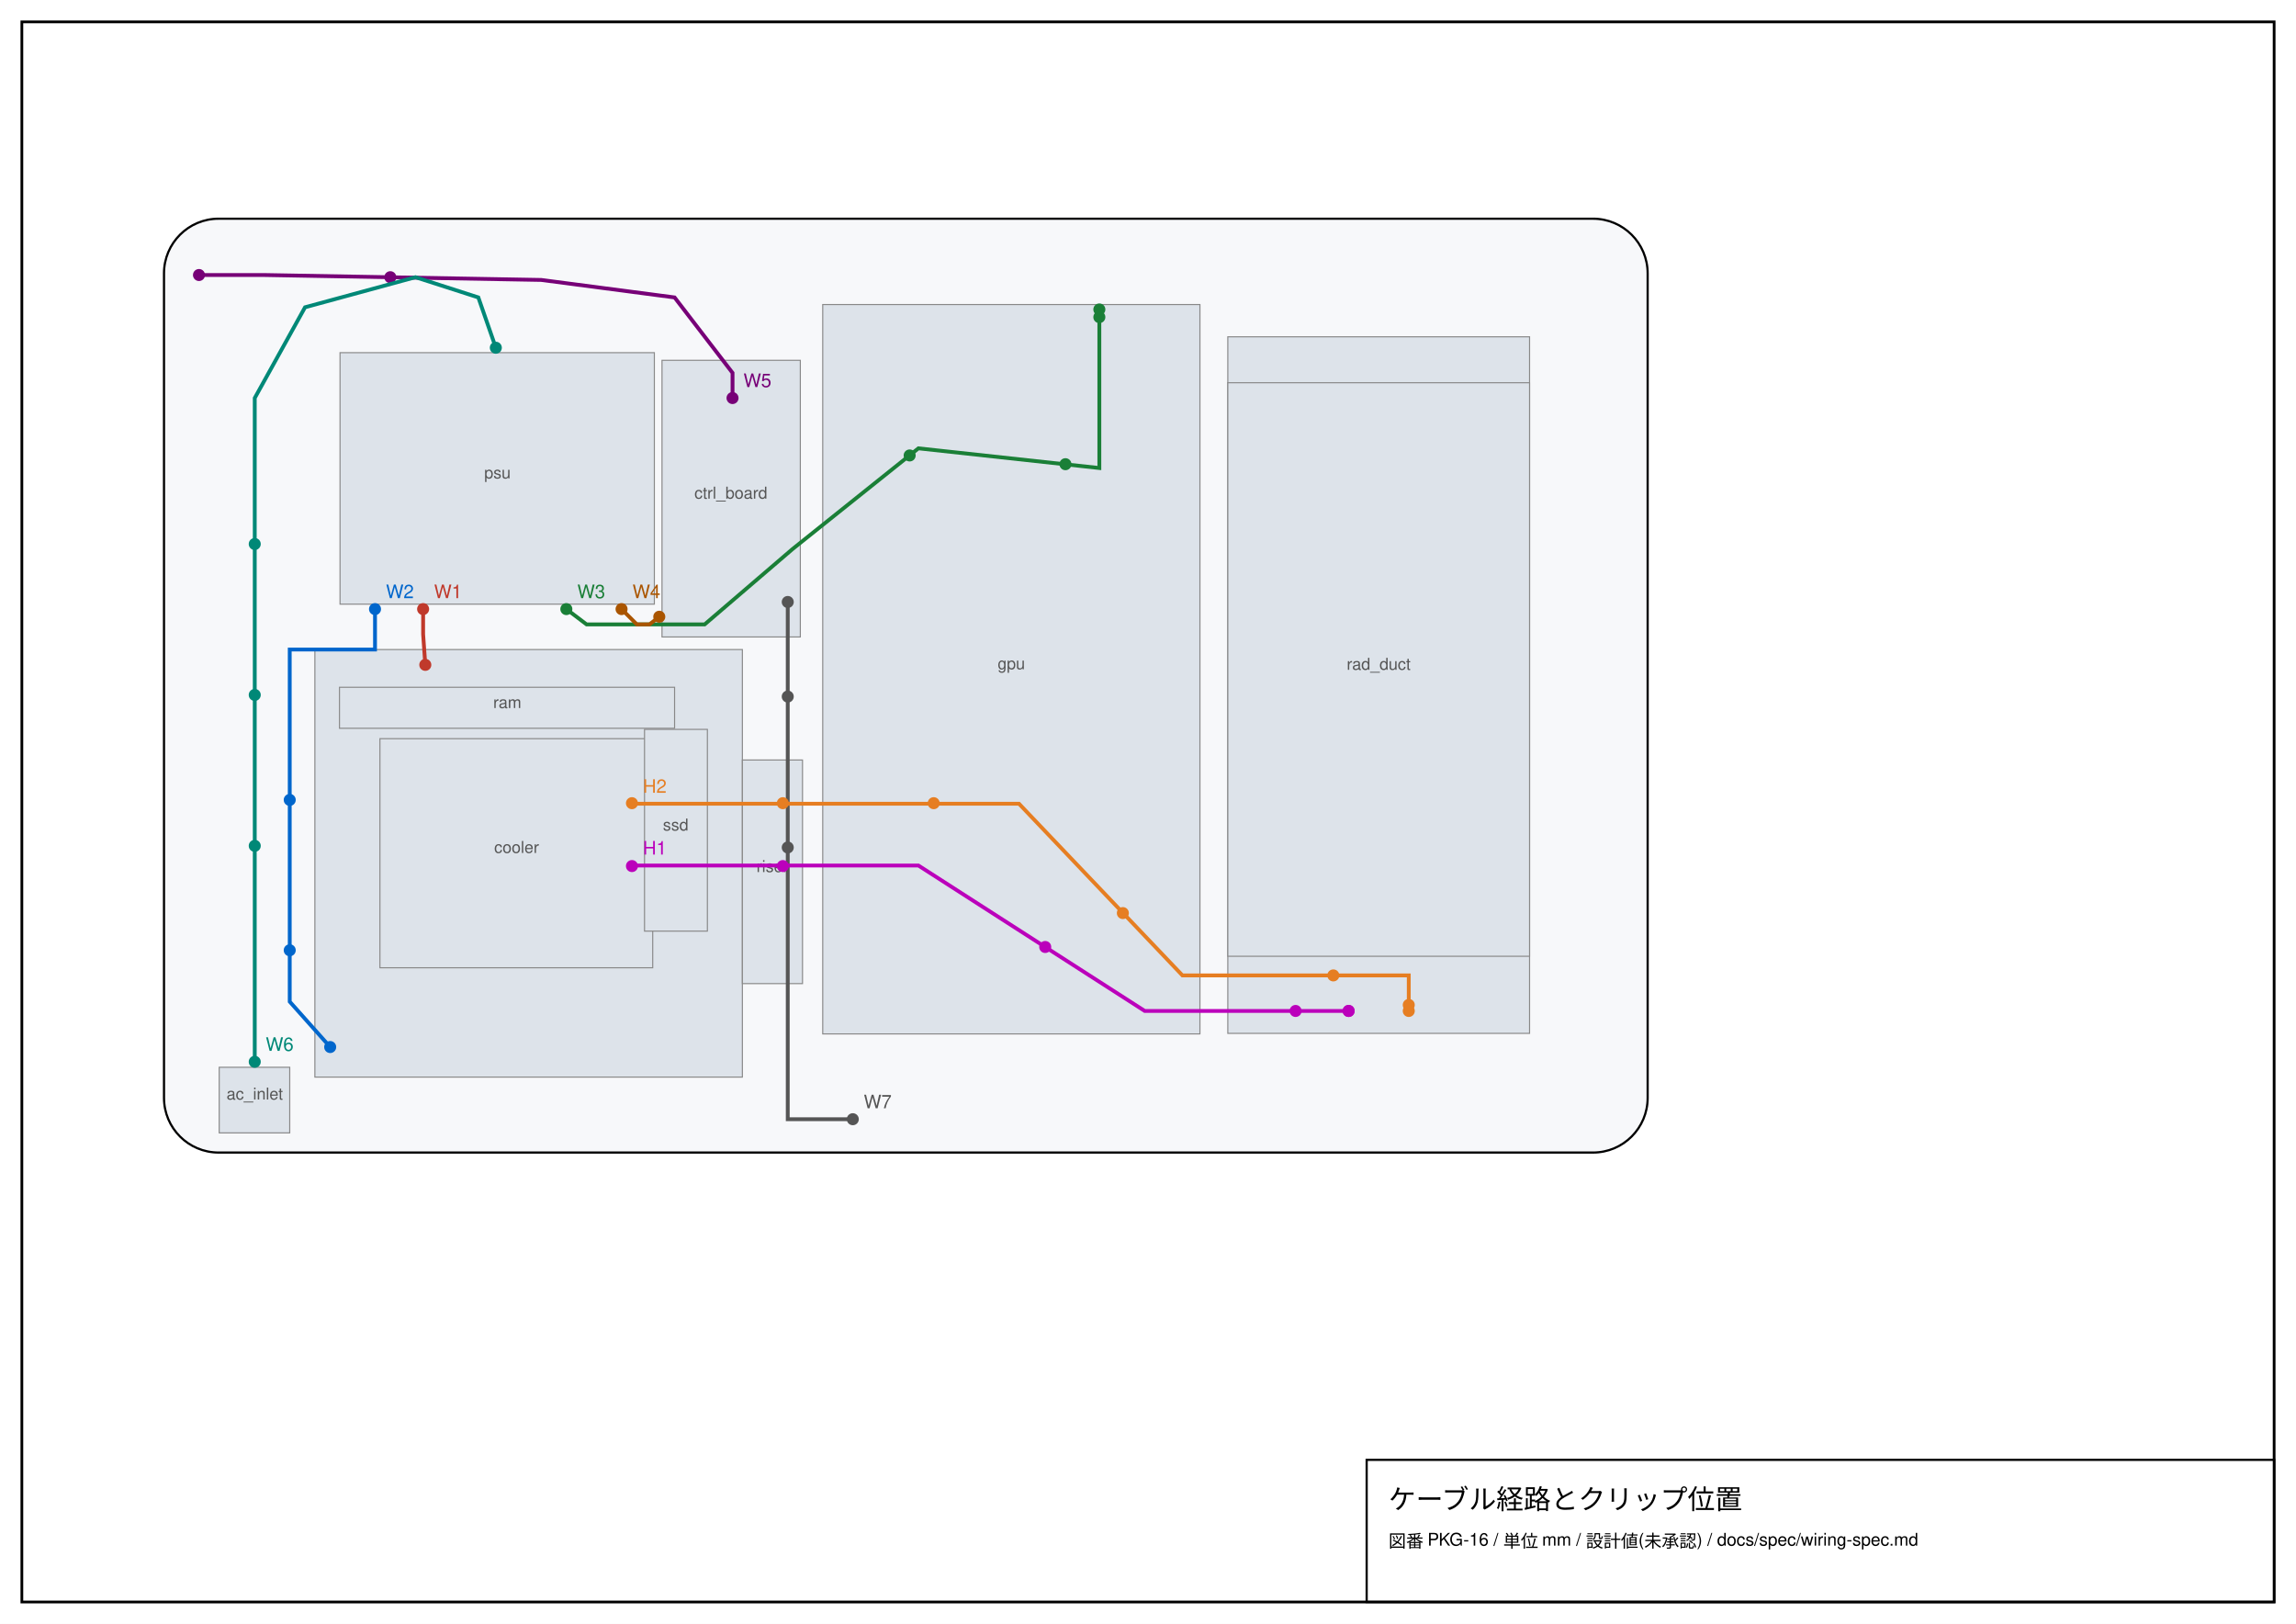
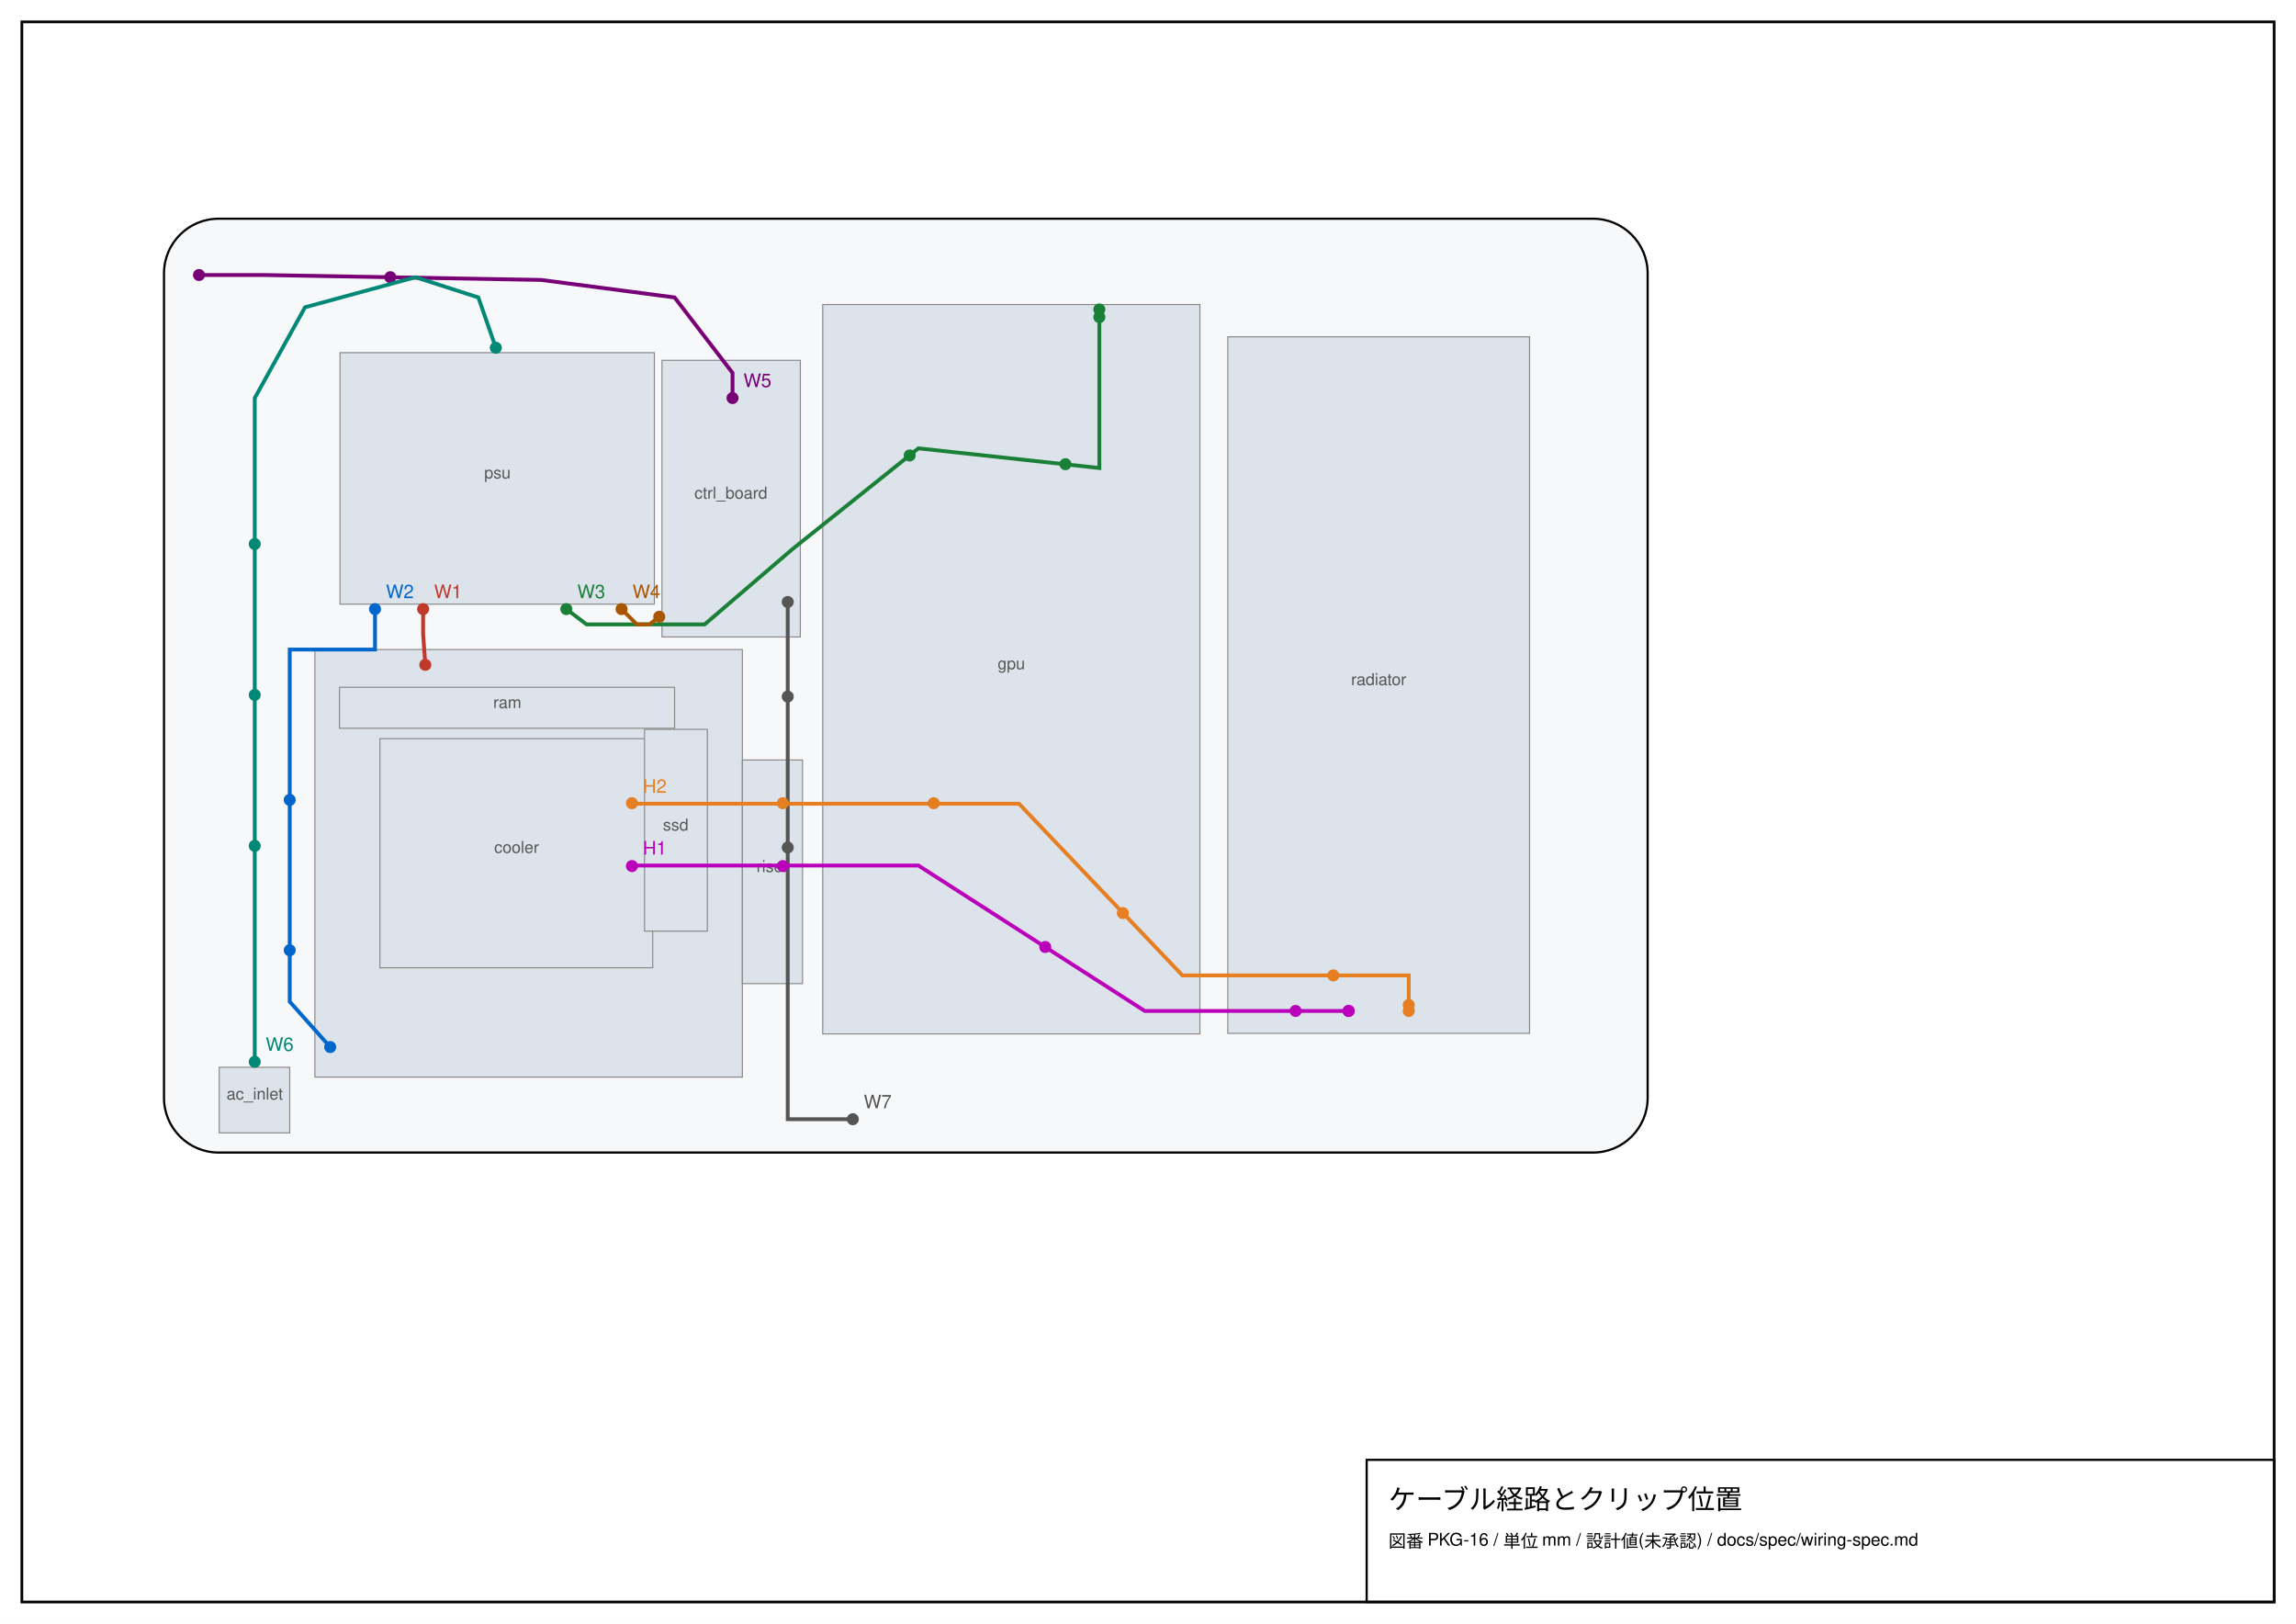
<svg xmlns="http://www.w3.org/2000/svg" viewBox="0 0 420 297" font-family="Helvetica,Arial,sans-serif">
  <rect width="100%" height="100%" fill="#fff" />
  <rect x="4" y="4" width="412" height="289" fill="none" stroke="#000" stroke-width=".5" />
  <rect x="30" y="40" width="271.4" height="170.798" rx="10" fill="#f7f8fa" stroke="#000" stroke-width=".4" />
  <rect x="57.6" y="118.8" width="78.2" height="78.2" fill="#dde3ea" stroke="#888" stroke-width=".2" />
  <text x="96.7" y="157.9" font-size="3" text-anchor="middle" fill="#555">board</text>
  <rect x="69.5" y="135.1" width="49.9" height="41.9" fill="#dde3ea" stroke="#888" stroke-width=".2" />
  <text x="94.5" y="156.0" font-size="3" text-anchor="middle" fill="#555">cooler</text>
  <rect x="224.6" y="61.6" width="55.2" height="127.4" fill="#dde3ea" stroke="#888" stroke-width=".2" />
  <text x="252.2" y="125.3" font-size="3" text-anchor="middle" fill="#555">radiator</text>
  <rect x="150.5" y="55.7" width="69.0" height="133.4" fill="#dde3ea" stroke="#888" stroke-width=".2" />
  <text x="185.0" y="122.4" font-size="3" text-anchor="middle" fill="#555">gpu</text>
  <rect x="135.8" y="139.0" width="11.0" height="40.9" fill="#dde3ea" stroke="#888" stroke-width=".2" />
  <text x="141.3" y="159.5" font-size="3" text-anchor="middle" fill="#555">riser</text>
  <rect x="62.2" y="64.5" width="57.5" height="46.0" fill="#dde3ea" stroke="#888" stroke-width=".2" />
  <text x="91.0" y="87.5" font-size="3" text-anchor="middle" fill="#555">psu</text>
  <rect x="121.1" y="65.9" width="25.3" height="50.6" fill="#dde3ea" stroke="#888" stroke-width=".2" />
  <text x="133.7" y="91.2" font-size="3" text-anchor="middle" fill="#555">ctrl_board</text>
  <rect x="117.9" y="133.4" width="11.5" height="36.9" fill="#dde3ea" stroke="#888" stroke-width=".2" />
  <text x="123.6" y="151.9" font-size="3" text-anchor="middle" fill="#555">ssd</text>
  <rect x="62.1" y="125.7" width="61.3" height="7.5" fill="#dde3ea" stroke="#888" stroke-width=".2" />
  <text x="92.8" y="129.5" font-size="3" text-anchor="middle" fill="#555">ram</text>
  <rect x="40.1" y="195.2" width="12.9" height="12.0" fill="#dde3ea" stroke="#888" stroke-width=".2" />
  <text x="46.6" y="201.1" font-size="3" text-anchor="middle" fill="#555">ac_inlet</text>
-   <rect x="224.6" y="70.0" width="55.2" height="104.9" fill="#dde3ea" stroke="#888" stroke-width=".2" />
-   <text x="252.2" y="122.5" font-size="3" text-anchor="middle" fill="#555">rad_duct</text>
  <polyline fill="none" stroke="#c0392b" stroke-width=".7" points="77.4,111.4 77.4,116.0 77.8,121.6" />
  <circle cx="77.4" cy="111.4" r="1.1" fill="#c0392b" />
  <circle cx="77.8" cy="121.6" r="1.1" fill="#c0392b" />
  <text x="79.4" y="109.4" font-size="3.4" fill="#c0392b">W1</text>
  <polyline fill="none" stroke="#06c" stroke-width=".7" points="68.6,111.4 68.6,118.8 53.0,118.8 53.0,183.2 60.4,191.5" />
  <circle cx="68.6" cy="111.4" r="1.1" fill="#06c" />
  <circle cx="53.0" cy="146.3" r="1.1" fill="#06c" />
  <circle cx="53.0" cy="173.8" r="1.1" fill="#06c" />
  <circle cx="60.4" cy="191.5" r="1.1" fill="#06c" />
  <text x="70.6" y="109.4" font-size="3.4" fill="#06c">W2</text>
  <polyline fill="none" stroke="#1a7f37" stroke-width=".7" points="103.6,111.4 107.3,114.2 128.9,114.2 145.0,100.4 168.0,82.0 201.1,85.6 201.1,56.6" />
  <circle cx="103.6" cy="111.4" r="1.1" fill="#1a7f37" />
  <circle cx="166.4" cy="83.3" r="1.1" fill="#1a7f37" />
  <circle cx="194.9" cy="84.9" r="1.1" fill="#1a7f37" />
  <circle cx="201.1" cy="58.0" r="1.1" fill="#1a7f37" />
  <circle cx="201.1" cy="56.6" r="1.1" fill="#1a7f37" />
  <text x="105.6" y="109.4" font-size="3.4" fill="#1a7f37">W3</text>
  <polyline fill="none" stroke="#a50" stroke-width=".7" points="113.7,111.4 116.5,114.2 118.8,114.2 120.6,112.8" />
  <circle cx="113.7" cy="111.4" r="1.1" fill="#a50" />
  <circle cx="120.6" cy="112.8" r="1.1" fill="#a50" />
  <text x="115.7" y="109.4" font-size="3.4" fill="#a50">W4</text>
  <polyline fill="none" stroke="#707" stroke-width=".7" points="134.0,72.8 134.0,68.2 123.4,54.4 99.0,51.2 48.4,50.3 36.4,50.3" />
  <circle cx="134.0" cy="72.8" r="1.1" fill="#707" />
  <circle cx="71.4" cy="50.7" r="1.1" fill="#707" />
  <circle cx="36.4" cy="50.3" r="1.1" fill="#707" />
  <text x="136.0" y="70.8" font-size="3.4" fill="#707">W5</text>
  <polyline fill="none" stroke="#087" stroke-width=".7" points="46.6,194.2 46.6,182.3 46.6,72.8 55.8,56.2 76.0,50.7 87.5,54.4 90.7,63.6" />
  <circle cx="46.6" cy="194.2" r="1.1" fill="#087" />
  <circle cx="46.6" cy="154.7" r="1.1" fill="#087" />
  <circle cx="46.6" cy="127.1" r="1.1" fill="#087" />
  <circle cx="46.6" cy="99.5" r="1.1" fill="#087" />
  <circle cx="90.7" cy="63.6" r="1.1" fill="#087" />
  <text x="48.6" y="192.2" font-size="3.4" fill="#087">W6</text>
  <polyline fill="none" stroke="#555" stroke-width=".7" points="156.0,204.7 144.1,204.7 144.1,182.6 144.1,124.8 144.1,110.1" />
  <circle cx="156.0" cy="204.7" r="1.1" fill="#555" />
  <circle cx="144.1" cy="155.0" r="1.1" fill="#555" />
  <circle cx="144.1" cy="127.4" r="1.1" fill="#555" />
  <circle cx="144.1" cy="110.1" r="1.1" fill="#555" />
  <text x="158.0" y="202.7" font-size="3.4" fill="#555">W7</text>
  <polyline fill="none" stroke="#b0b" stroke-width=".7" points="115.6,158.3 115.6,158.3 168.0,158.3 209.4,184.9 246.7,184.9 246.7,184.9" />
  <circle cx="115.6" cy="158.4" r="1.1" fill="#b0b" />
  <circle cx="143.2" cy="158.4" r="1.1" fill="#b0b" />
  <circle cx="191.2" cy="173.2" r="1.1" fill="#b0b" />
  <circle cx="237.0" cy="184.9" r="1.1" fill="#b0b" />
  <circle cx="246.7" cy="184.9" r="1.1" fill="#b0b" />
  <circle cx="246.7" cy="184.9" r="1.1" fill="#b0b" />
  <text x="117.6" y="156.3" font-size="3.4" fill="#b0b">H1</text>
  <polyline fill="none" stroke="#e67e22" stroke-width=".7" points="115.6,147.0 115.6,147.0 186.4,147.0 216.3,178.4 257.7,178.4 257.7,184.9" />
  <circle cx="115.6" cy="146.9" r="1.1" fill="#e67e22" />
  <circle cx="143.2" cy="146.9" r="1.1" fill="#e67e22" />
  <circle cx="170.8" cy="146.9" r="1.1" fill="#e67e22" />
  <circle cx="205.4" cy="167.0" r="1.1" fill="#e67e22" />
  <circle cx="243.9" cy="178.4" r="1.1" fill="#e67e22" />
  <circle cx="257.7" cy="183.8" r="1.1" fill="#e67e22" />
  <circle cx="257.7" cy="184.9" r="1.1" fill="#e67e22" />
  <text x="117.6" y="145.0" font-size="3.4" fill="#e67e22">H2</text>
  <rect x="250" y="267" width="166" height="26" fill="none" stroke="#000" stroke-width=".4" />
  <text x="254" y="276" font-size="5">ケーブル経路とクリップ位置</text>
  <text x="254" y="283" font-size="3.2">図番 PKG-16 / 単位 mm / 設計値(未承認) / docs/spec/wiring-spec.md</text>
</svg>
